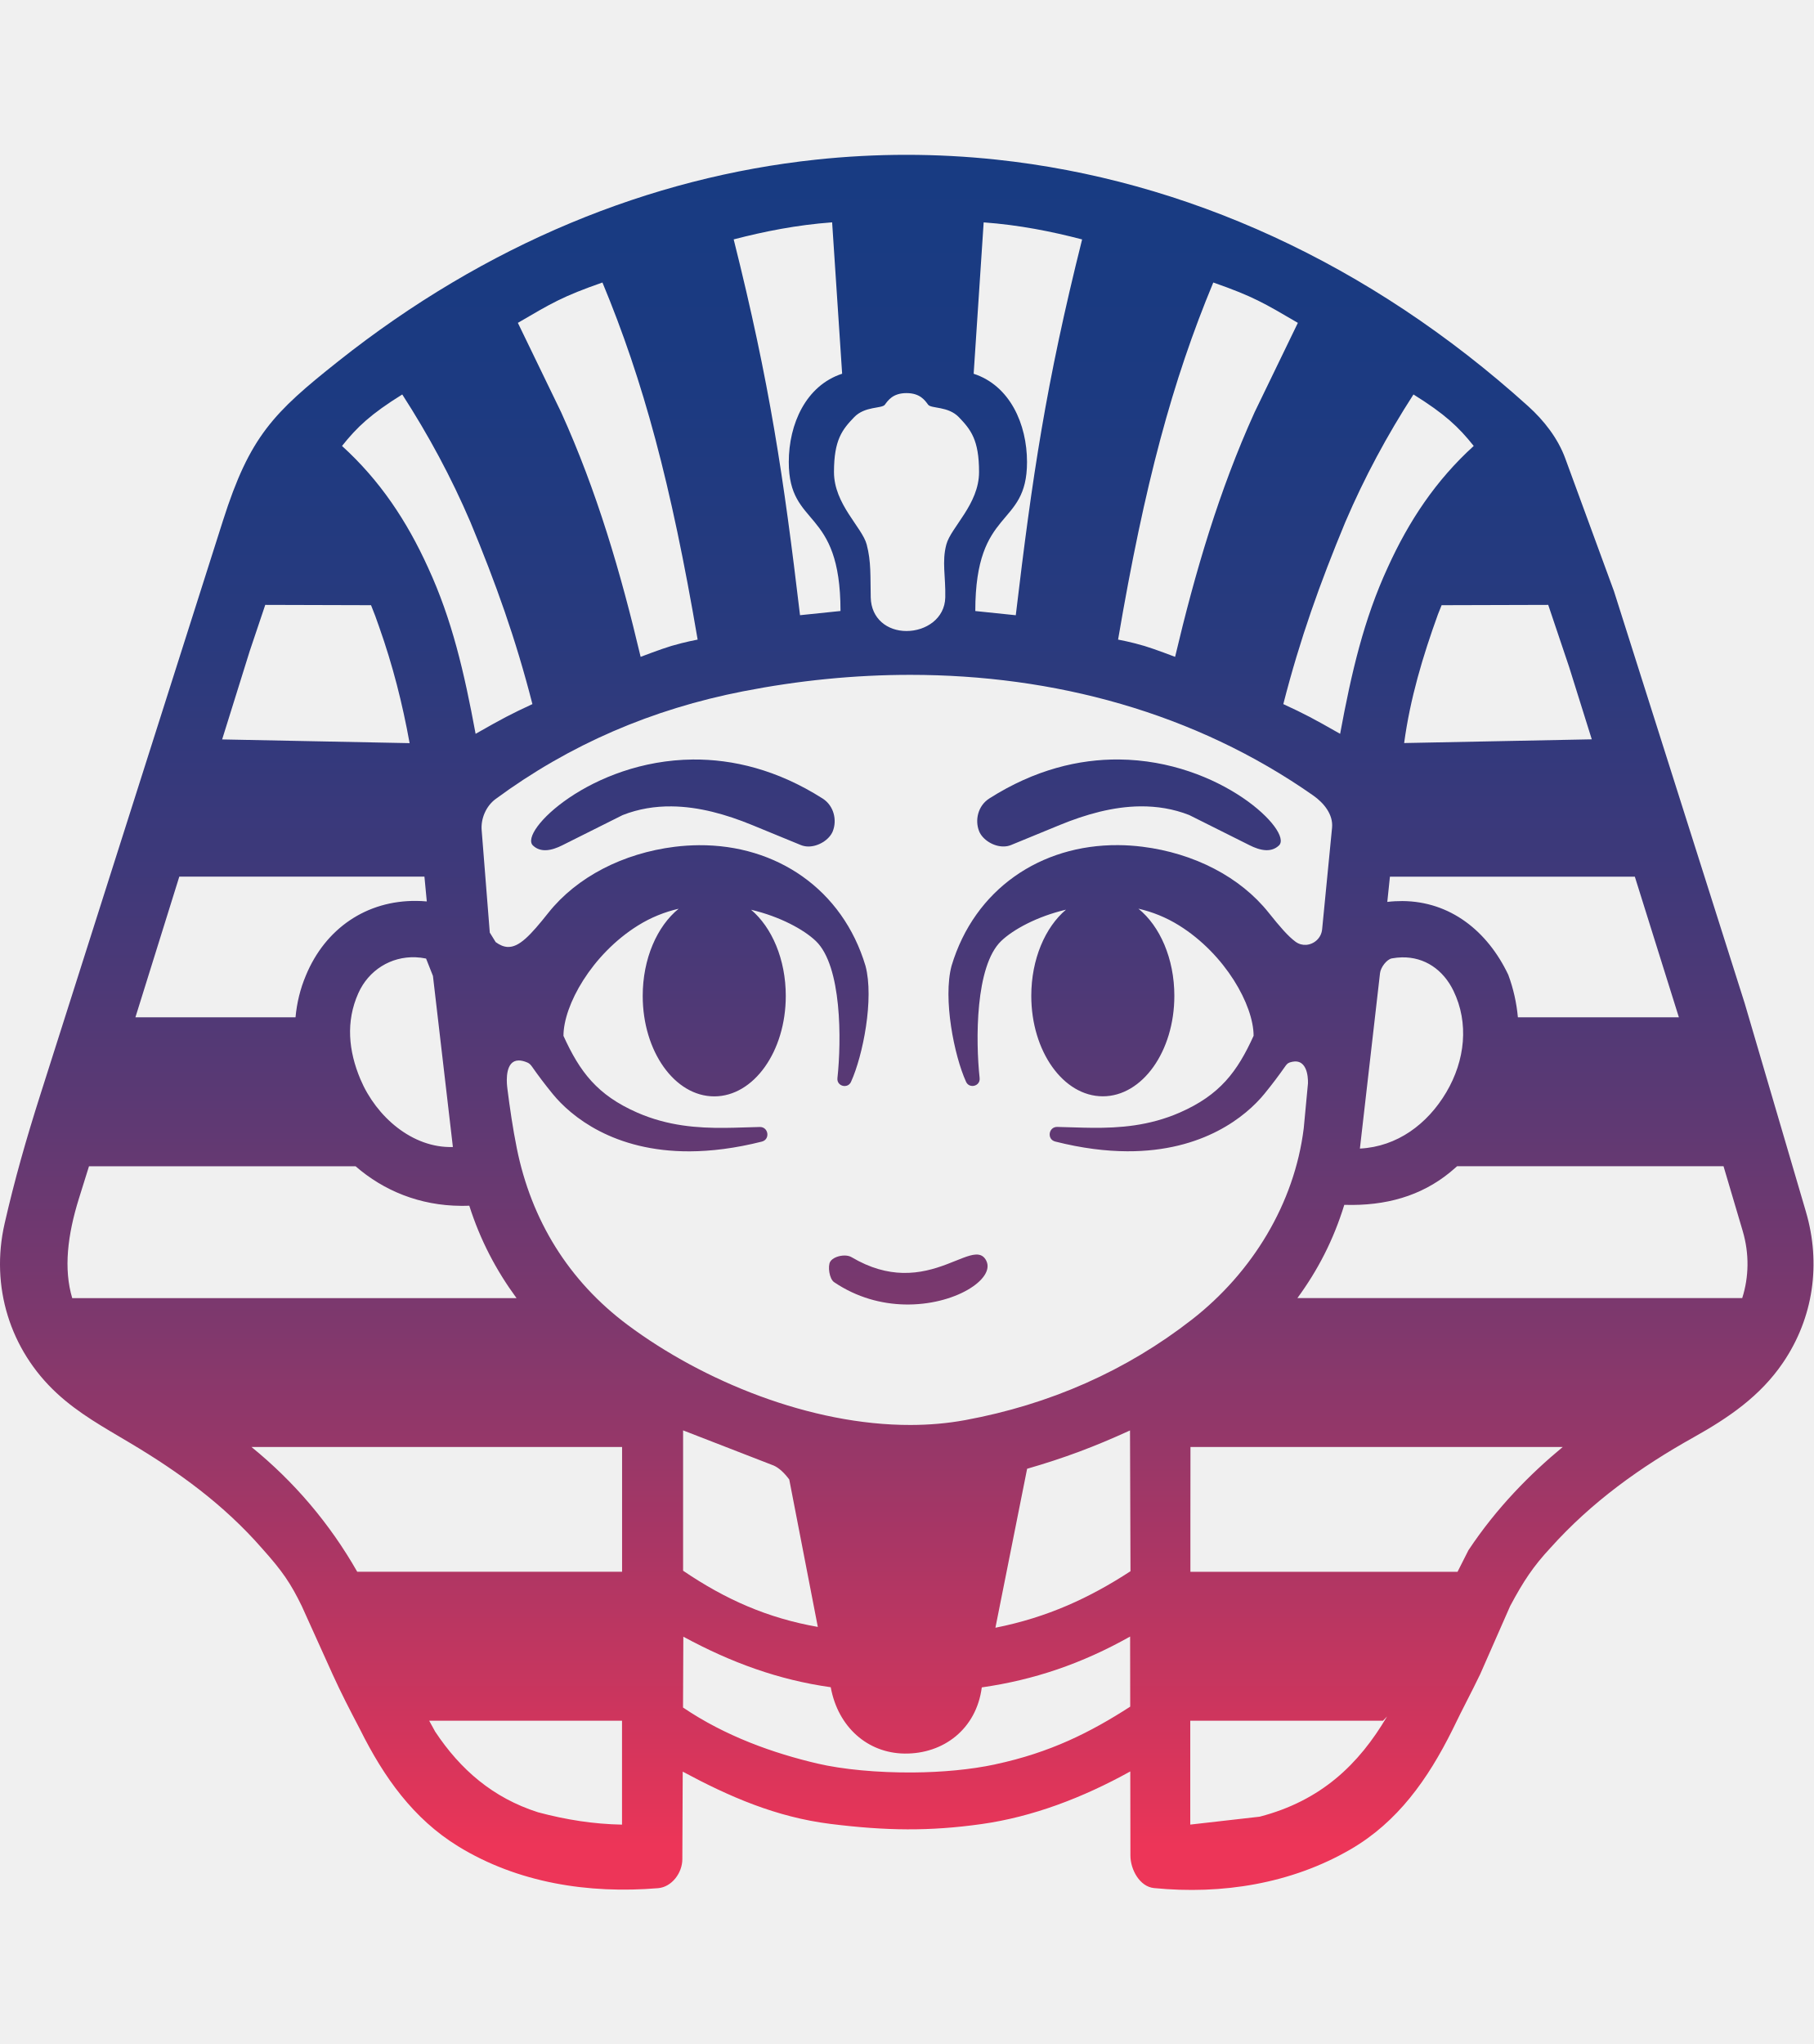
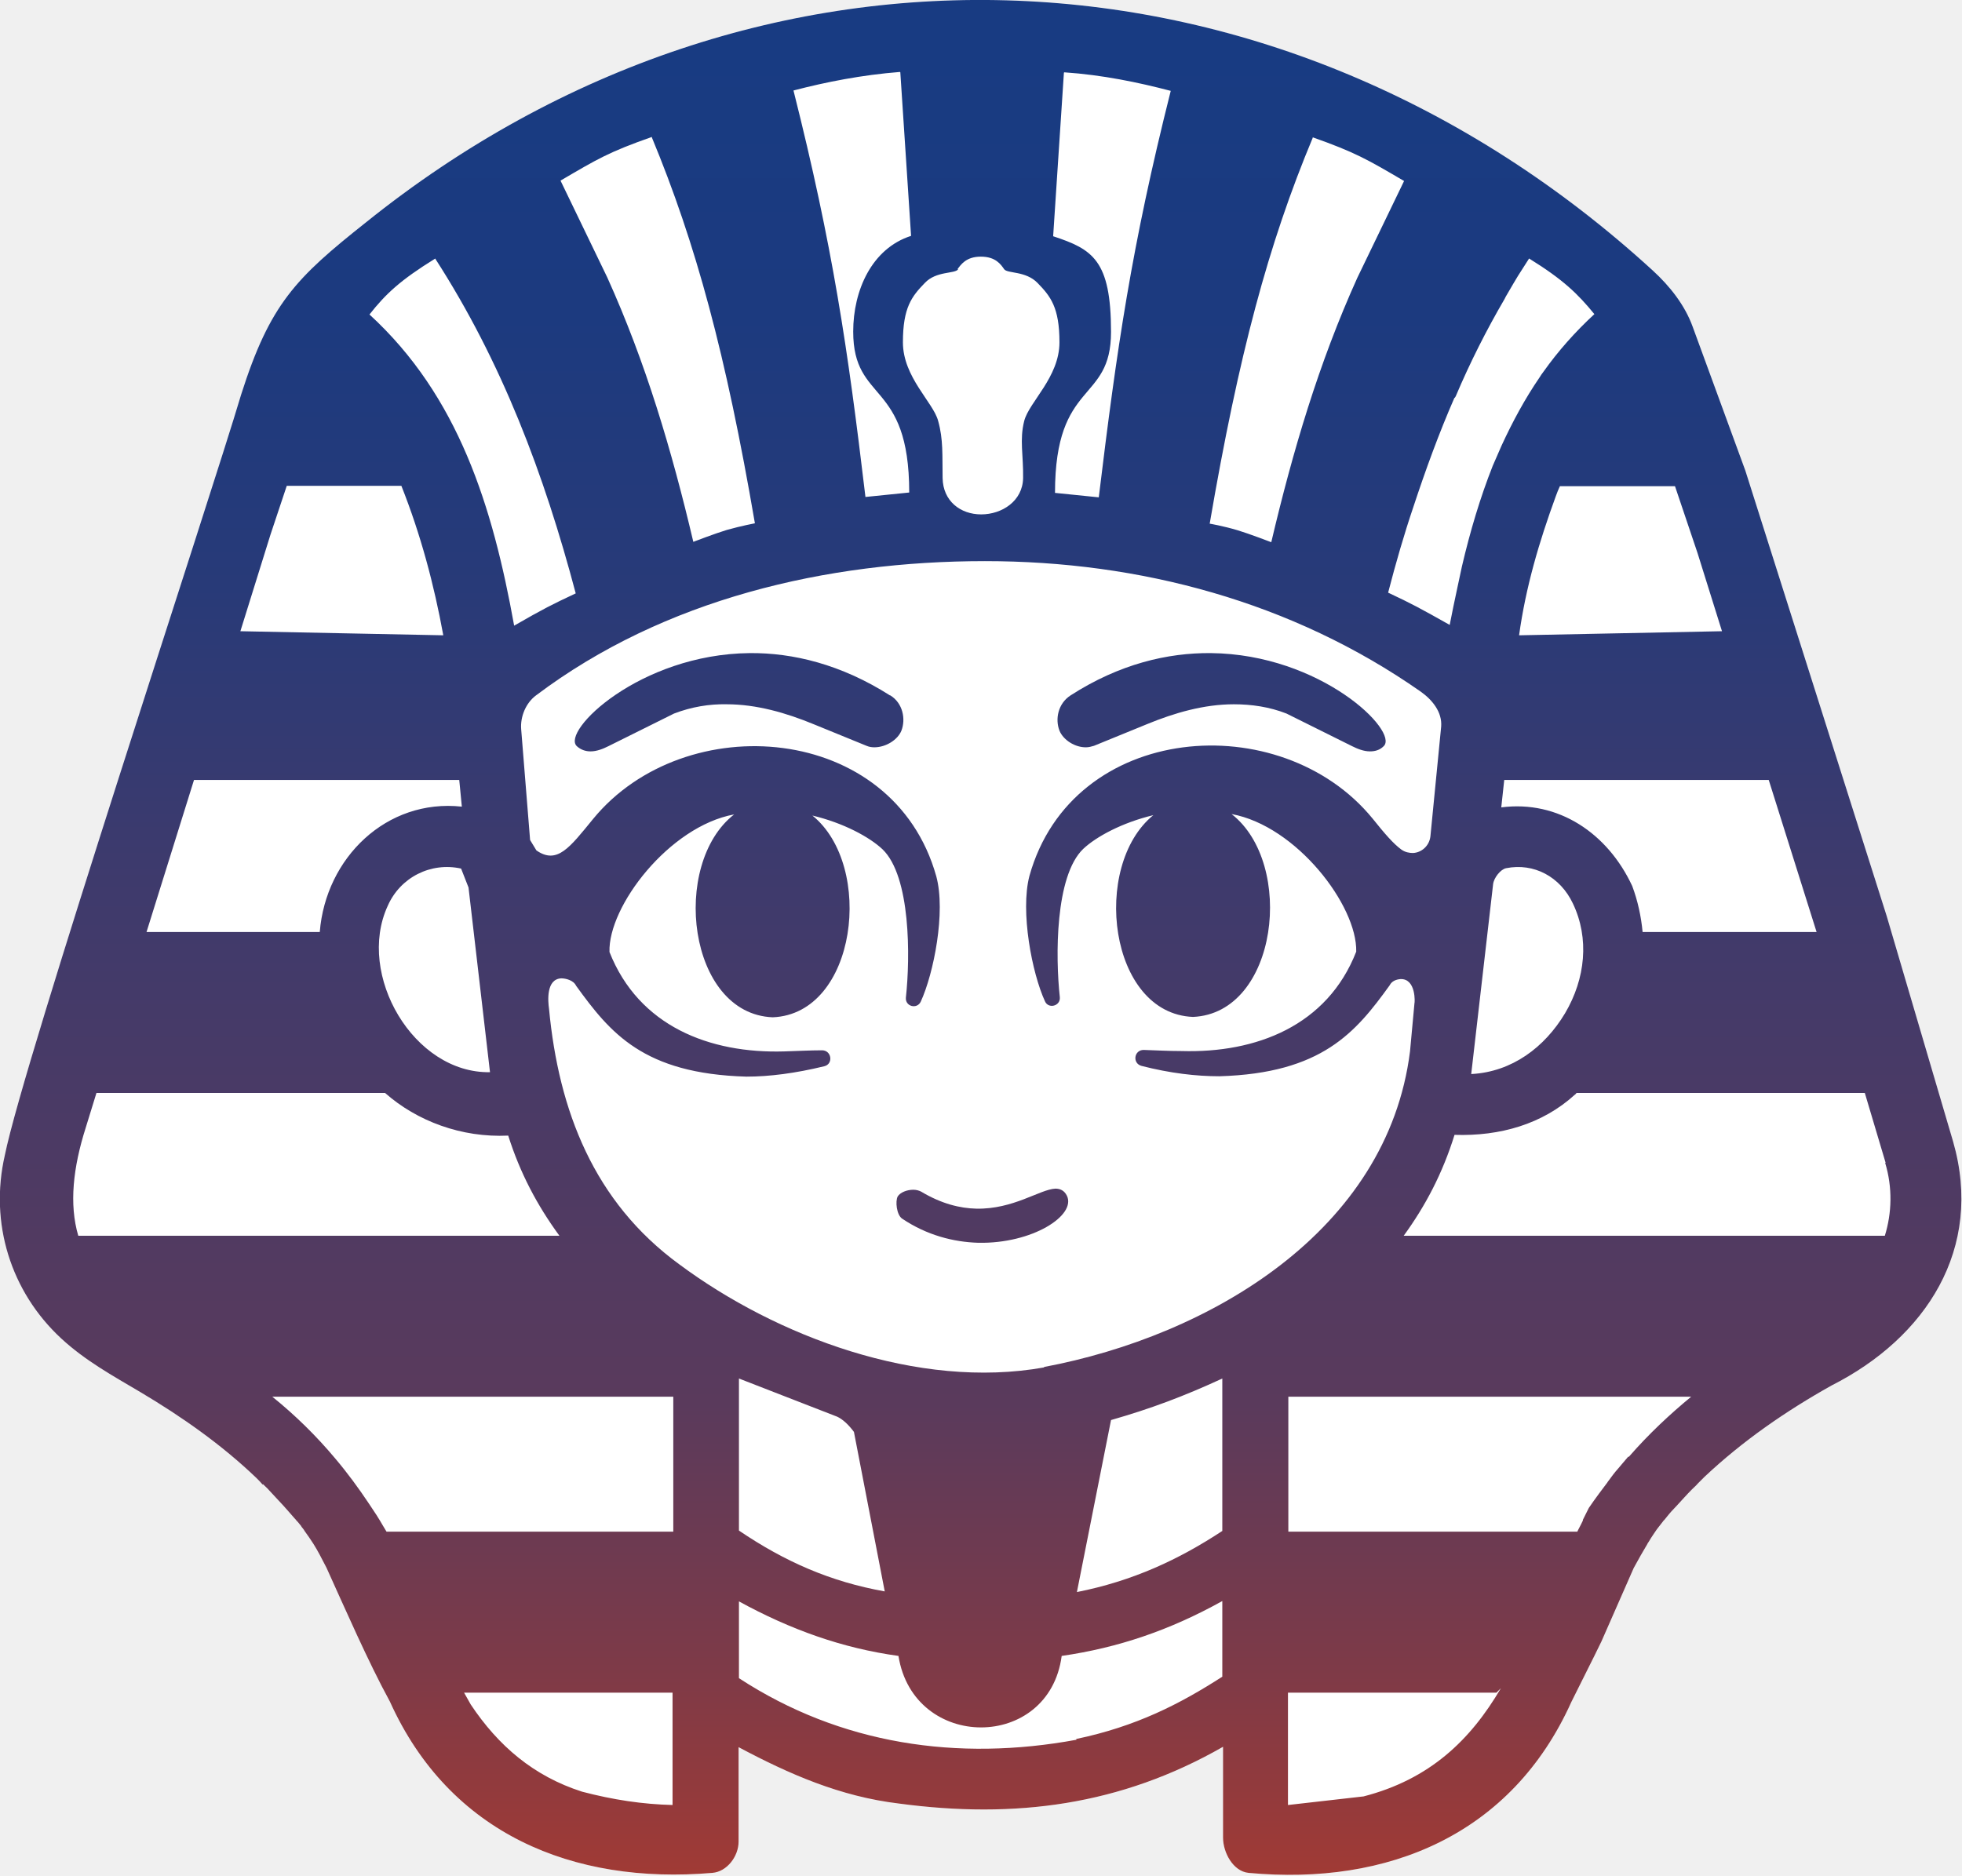
- <svg xmlns="http://www.w3.org/2000/svg" xmlns:xlink="http://www.w3.org/1999/xlink" id="a" data-name="Layer 3" viewBox="0 0 530.9 598.28">
+ <svg xmlns="http://www.w3.org/2000/svg" xmlns:xlink="http://www.w3.org/1999/xlink" id="Layer_2" version="1.1" viewBox="0 0 528.9 505.7">
  <defs>
    <style>
-       .f {
-         fill: url(#c);
+       .st0 {
+         fill: url(#linear-gradient2);
      }

-       .g {
-         fill: url(#d);
+       .st1 {
+         fill: #fff;
      }

-       .h {
-         fill: url(#e);
+       .st2 {
+         fill: url(#linear-gradient1);
      }

-       .i {
-         fill: url(#b);
+       .st3 {
+         fill: url(#linear-gradient3);
+       }
+ 
+       .st4 {
+         fill: url(#linear-gradient);
      }
    </style>
-     <linearGradient id="b" x1="199.91" y1="50.19" x2="199.91" y2="539.97" gradientUnits="userSpaceOnUse">
+     <linearGradient id="linear-gradient" x1="264.5" y1="11.3" x2="264.5" y2="745.8" gradientUnits="userSpaceOnUse">
      <stop offset="0" stop-color="#183b82" />
-       <stop offset=".13" stop-color="#1c3a81" />
-       <stop offset=".27" stop-color="#283a7e" />
-       <stop offset=".41" stop-color="#3d397a" />
-       <stop offset=".55" stop-color="#5a3974" />
-       <stop offset=".69" stop-color="#7f386d" />
-       <stop offset=".83" stop-color="#ad3664" />
-       <stop offset=".98" stop-color="#e33559" />
-       <stop offset="1" stop-color="#ed3558" />
+       <stop offset=".1" stop-color="#1c3a7f" />
+       <stop offset=".2" stop-color="#283a78" />
+       <stop offset=".3" stop-color="#3d3a6d" />
+       <stop offset=".5" stop-color="#5a3a5c" />
+       <stop offset=".6" stop-color="#7f3a47" />
+       <stop offset=".7" stop-color="#ad3a2e" />
+       <stop offset=".7" stop-color="#b33a2b" />
+       <stop offset="1" stop-color="#f3903f" />
    </linearGradient>
-     <linearGradient id="c" x1="265.9" y1="50.19" x2="265.9" y2="539.97" xlink:href="#b" />
-     <linearGradient id="d" x1="330.51" y1="50.19" x2="330.51" y2="539.97" xlink:href="#b" />
-     <linearGradient id="e" x1="265.45" y1="50.19" x2="265.45" y2="539.97" xlink:href="#b" />
+     <linearGradient id="linear-gradient1" x1="199.2" y1="11.3" x2="199.2" y2="745.8" xlink:href="#linear-gradient" />
+     <linearGradient id="linear-gradient2" x1="264.9" y1="11.3" x2="264.9" y2="745.8" xlink:href="#linear-gradient" />
+     <linearGradient id="linear-gradient3" x1="329.3" y1="11.3" x2="329.3" y2="745.8" xlink:href="#linear-gradient" />
  </defs>
-   <path class="i" d="M243.8,243.28c1.25-3.16.39-7.41-3.01-9.57-13.3-8.45-26.29-11.5-37.96-11.4-29.83.27-51.05,21.15-46.81,25.17,1.1,1.05,2.4,1.41,3.72,1.38,1.69-.04,3.42-.72,4.82-1.42l17.73-8.87c4.69-1.84,9.49-2.59,14.29-2.54,8,.07,16.02,2.35,23.58,5.45l14.26,5.86c.67.27,1.37.41,2.08.43,3.08.08,6.32-2.01,7.3-4.48Z" />
-   <path class="f" d="M288.76,369.07c-.71-1.45-1.77-1.94-3.16-1.86-4.18.25-11.38,5.62-21.37,5.37-4.44-.11-9.42-1.33-14.94-4.6-.57-.34-1.3-.49-2.07-.49-1.69,0-3.56.73-4.19,1.82-.75,1.3-.28,5.01,1.16,5.99,6.69,4.52,13.92,6.36,20.58,6.52,14.66.35,26.57-7.45,23.98-12.75Z" />
-   <path class="g" d="M286.62,243.28c.98,2.47,4.22,4.57,7.3,4.48.71-.02,1.42-.15,2.08-.43l14.26-5.86c7.56-3.1,15.58-5.38,23.58-5.45,4.8-.04,9.6.7,14.29,2.54l17.73,8.87c1.4.7,3.13,1.38,4.82,1.42,1.32.03,2.61-.33,3.72-1.38,4.23-4.02-16.99-24.9-46.81-25.17-11.67-.11-24.66,2.94-37.96,11.4-3.4,2.16-4.27,6.42-3.01,9.57Z" />
-   <path class="h" d="M528.67,354.68l-17.94-61.06-38.25-120.56-14.28-38.93c-2.13-5.79-6.14-10.99-10.83-15.22-46.55-42.03-100.5-66.31-155.69-72.19-17.52-1.87-35.17-1.87-52.75,0-48.6,5.17-96.64,24.69-139.94,59.05-18.96,15.05-25.86,21.94-33.71,46.59L11.77,320.54c-4.09,12.86-7.48,24.7-10.43,37.64-4.18,18.35,1.56,36.9,15.27,49.6,6.5,6.02,13.86,10.04,21.47,14.58,14.2,8.46,27.4,17.99,38.67,30.9,5.94,6.63,8.33,10.16,11.57,16.79l9.09,20.12c2.52,5.52,4.72,9.78,8.04,16.13,6.97,13.99,15.57,26.04,28.61,34.08,17.49,10.77,38.28,13.99,58.59,12.29,4.02-.34,7.09-4.47,7.1-8.47l.11-25.64c13.69,7.36,27.35,13.31,43.24,15.3,16.24,2.03,29.01,2.19,44.21.05,14.9-2.09,29.64-7.69,43.57-15.41l.04,24.63c0,4.03,2.68,9.09,6.91,9.51,19.88,1.97,40.23-1.28,57.56-11.35,13.74-7.99,22.59-20.46,29.79-34.95,3.37-6.98,5.37-10.56,8.15-16.34l8.75-19.9c3.93-7.38,6.82-11.67,11.74-16.97,12.13-13.54,26.43-23.75,41.97-32.43,10.25-5.73,19.52-12.05,26.17-21.85,8.9-13.1,11.18-28.94,6.71-44.16ZM478.58,256.59h0l12.9,41.18h-47.13c-.38-4.2-1.31-8.39-2.82-12.46-6.1-12.83-17.01-21.47-30.98-21.57-1.45-.01-2.92.07-4.43.25h0l.77-7.39h71.68ZM398.1,336.18l5.89-51.35c.19-1.68,1.96-4.03,3.47-4.31,1-.18,1.98-.28,2.93-.3,6.67-.14,12.11,3.62,15.1,9.79,4.56,9.4,3.44,20.34-2.11,29.72-5.49,9.27-14.33,15.9-25.28,16.46h0ZM453.23,177.05h0l6.11,18.15,6.64,21.2-54.93,1.09h0c1.76-13.02,5.43-25.33,9.9-37.68.35-.9.71-1.79,1.07-2.67l31.2-.09ZM413.78,115.46h0c9.19,5.72,13.19,9.49,17.64,15.07-11.08,10.07-18.97,21.91-25.19,35.61-6.98,15.15-10.58,30.6-13.92,48.65h0s0,0,0,0c-7.99-4.55-10.22-5.73-16.63-8.7,4.89-19.11,10.71-35.35,18.15-53.28,5.64-13.17,12.2-25.32,19.95-37.35ZM355.18,82.69h0c11.68,4.08,14.85,6.02,24.76,11.81l-12.67,26.17c-10.45,23.06-17.42,46.85-23.27,71.59h0s-6-2.3-9.02-3.2c-3.97-1.18-7.67-1.85-7.67-1.85,7.78-45.67,15.9-75.74,27.87-104.52ZM287.96,65.09h0c10.29.74,20,2.68,28.82,4.99-10.6,42.29-14.6,69.46-19.42,110h0l-11.85-1.23c0-30.77,15.14-24.07,15.14-43.6,0-11.14-5.02-22.4-15.62-25.85l2.93-44.3ZM259.05,118.44c.91-1.23,2.32-3.38,6.32-3.38h0c4,0,5.41,2.15,6.32,3.38.91,1.23,5.86.38,9.02,3.68,3.47,3.62,5.9,6.61,5.9,16.04s-8.24,16.17-9.58,21.23-.17,9.28-.31,15.49c-.14,6.21-5.73,9.82-11.35,9.82h0c-5.62,0-10.33-3.6-10.47-9.82s.15-10.43-1.18-15.49c-1.33-5.06-9.58-11.8-9.58-21.23s2.43-12.43,5.9-16.04c3.16-3.3,8.1-2.45,9.02-3.68ZM243.6,65.09h0l2.93,44.3c-10.6,3.46-15.62,14.71-15.62,25.85,0,19.53,15.14,12.82,15.14,43.6l-11.85,1.23h0c-4.82-40.54-8.82-67.71-19.42-110,8.82-2.3,18.52-4.24,28.82-4.99ZM176.36,82.69h0c11.97,28.79,20.09,58.85,27.87,104.52,0,0-3.69.68-7.67,1.85-3.02.9-9.02,3.2-9.02,3.2h0c-5.85-24.74-12.82-48.53-23.27-71.59l-12.67-26.17c9.91-5.79,13.08-7.73,24.76-11.81ZM117.76,115.46h0c7.75,12.04,14.31,24.18,19.95,37.35,7.44,17.93,13.26,34.16,18.15,53.28-6.4,2.98-8.64,4.15-16.63,8.7h0s0,0,0,0c-3.34-18.05-6.93-33.5-13.92-48.65-6.22-13.7-14.11-25.54-25.19-35.61,4.45-5.58,8.45-9.35,17.64-15.07ZM132.57,335.73c-11.77.38-22.42-8.8-27.06-19.83-3.5-8.31-4.31-16.9-.63-25.15,3.03-6.81,9.57-10.82,16.75-10.56,1.02.04,2.06.16,3.1.38l2.01,5.08,5.84,50.09h0ZM73.19,190.31l4.46-13.26h0l30.97.09c.84,2.07,1.64,4.18,2.37,6.35,3.98,11.24,6.82,22.41,8.92,34.03h0l-54.88-1.09,8.15-26.11ZM52.5,256.59h71.75l.69,7.26h0c-1-.09-1.98-.14-2.96-.15-14.63-.19-26.74,8.04-32.44,21.83-1.68,3.98-2.65,8.09-3.03,12.24h-46.87l12.85-41.18ZM21.14,379.95h0c-2.55-8.55-1.38-18.44,1.97-29.17l2.94-9.41h78.05c8.21,7.15,18.8,11.51,30.85,11.58.8,0,1.61,0,2.43-.04h0c3.22,10.09,7.84,18.88,13.83,27.05H21.14ZM182.07,534.07h0c-8.23-.16-16.19-1.38-24.59-3.62-13.19-4.23-22.68-12.45-30.08-23.59-.6-1.07-1.18-2.14-1.76-3.21h56.45v30.42ZM182.1,460.06h-77.52c-8.03-14.1-18.47-26.38-30.97-36.53h108.5v36.53ZM291.32,516.44c-7.3,1.56-15.69,2.29-23.9,2.36-10.56.09-20.82-.9-28.09-2.6-12.9-3.02-26.98-8-39.38-16.41l.09-20.73h0s0,0,0,0c14,7.59,27.89,12.65,43.15,14.79,2.14,11.73,10.86,19.29,21.61,19.42,11.34.14,21.01-7.12,22.61-19.37,15.24-2.18,29.24-6.91,43.42-14.88h0s0,0,0,0l.03,20.52c-11.6,7.47-23.33,13.43-39.54,16.89ZM199.96,418.67l26.57,10.31c1.54.69,3.11,2.17,4.52,4.08l8.36,43.14h0c-14.7-2.58-27.02-8.02-39.44-16.45v-41.08s0,0,0,0h0ZM291.4,476.44h0l9.28-46.53c10.86-3.14,19.64-6.42,30.12-11.22h0l.14,41.21c-11.92,7.77-24.29,13.51-39.54,16.54ZM282.53,415.67c-5.2.96-10.55,1.41-15.97,1.42-29.28.05-60.77-12.83-82.84-29.3-17.27-12.89-28.19-30.65-32.43-51.7-.3-1.47-.57-2.94-.83-4.4-.16-.92-.3-1.83-.45-2.74-.09-.55-.19-1.09-.27-1.64-.19-1.26-.38-2.52-.55-3.77-.03-.2-.06-.39-.09-.59-.2-1.45-.39-2.89-.57-4.33,0,0,0-.01,0-.02,0,0-.04-.23-.07-.6-.2-1.87-.47-7.54,3.35-7.6.71-.01,1.56.17,2.57.6.66.28,1.03.73,1.47,1.36,1.54,2.2,3.57,4.94,5.98,7.88,5.3,6.47,17.8,16.85,40.1,16.76,6.24-.03,13.25-.87,21.09-2.85,2.5-.63,1.98-4.33-.6-4.28-3.2.06-6.63.23-10.23.26-7.92.07-16.66-.54-25.62-4.46-11.77-5.15-16.85-11.98-21.62-22.47,0-8.94,8.24-23.82,21.79-32.29,3.86-2.41,7.89-3.99,11.93-4.92h0c-6.28,5.08-10.52,14.59-10.52,25.51,0,16.24,9.38,29.41,20.94,29.41s20.94-13.17,20.94-29.41c0-10.71-4.07-20.07-10.16-25.22h0c8.46,1.99,15.46,5.81,18.96,9.16,7.63,7.3,7.51,29.16,6.32,40.14-.16,1.47,1.05,2.36,2.22,2.3.7-.04,1.39-.42,1.76-1.23,3.49-7.66,6.79-24.34,4.24-33.93-6.72-22.45-26.08-35.48-48.76-35.33-2.35.02-4.73.17-7.13.47-15.03,1.88-28.59,8.79-36.97,19.34-5.27,6.63-8.56,10.14-11.93,9.97-1.12-.06-2.26-.52-3.48-1.42l-1.31-2.12-.41-.66-2.37-29.88c-.32-3.49,1.32-7.18,4.04-9.19,21.72-16.02,45.91-26.36,72.48-31.55,16.2-3.17,32.65-4.83,49.02-4.82,41.84.02,83.09,10.91,117.91,35.33,3.08,2.16,5.86,5.54,5.49,9.41l-2.91,29.75s0,0,0,0c-.25,2.59-2.39,4.39-4.69,4.54-1.05.07-2.13-.21-3.09-.91-2.19-1.6-4.65-4.47-7.84-8.47-8.38-10.55-21.95-17.46-36.97-19.34-2.41-.3-4.79-.46-7.13-.47-22.68-.15-42.03,12.88-48.76,35.33-2.56,9.59.75,26.27,4.24,33.93.37.81,1.05,1.19,1.76,1.23,1.17.06,2.38-.83,2.22-2.3-1.19-10.97-1.31-32.83,6.32-40.14,3.5-3.35,10.49-7.17,18.96-9.16h0c-6.09,5.14-10.16,14.51-10.16,25.22,0,16.24,9.38,29.41,20.94,29.41s20.94-13.17,20.94-29.41c0-10.91-4.24-20.43-10.52-25.51h0c4.04.93,8.07,2.51,11.93,4.92,13.56,8.47,21.79,23.35,21.79,32.29-4.76,10.49-9.85,17.32-21.62,22.47-8.96,3.92-17.7,4.53-25.62,4.46-3.6-.03-7.03-.2-10.23-.26-2.58-.05-3.1,3.65-.6,4.28,7.83,1.98,14.84,2.83,21.09,2.85,22.29.09,34.79-10.29,40.1-16.76,2.4-2.93,4.43-5.67,5.98-7.88.44-.63.8-1.14,1.47-1.36.55-.18,1.04-.27,1.48-.29,4.27-.19,3.86,6.47,3.86,6.49h0s-1.23,13.06-1.23,13.06c-2.73,22.08-15.09,42.21-32.62,55.91-19.33,15.1-41.75,24.96-66.5,29.52ZM368.81,531.74l-20.29,2.31h0s-.08,0-.08,0h0v-30.4h56.43l1.18-1.24s0,0,0,0h0c-8.24,14.01-19.32,24.66-37.24,29.32ZM429.9,453.7l-3.22,6.37h-78.2v-16.63s.02-19.9.02-19.9h108.97c-9.59,7.95-19.31,17.75-27.56,30.16ZM510.02,379.95h-130.22c5.96-8.12,10.55-16.96,13.73-27.29h0c.8.02,1.59.03,2.38.03,11.77-.07,21.85-3.45,30.13-10.88.17-.15.34-.3.51-.45h78l5.6,18.91c1.98,6.68,1.84,13.52-.13,19.68Z" />
+   <path class="st1" d="M70.9,400.2c.6.6,1.2,1.1,1.7,1.7,1.3,1.4,2.6,2.8,3.9,4.2,1.1,1.2,2,2.3,2.9,3.3,0,0,.1.1.2.2.2.3.5.6.7.8.3.4.6.7.9,1.1,0,0,0,.1.1.2.3.4.6.7.8,1.1,0,0,0,0,0,0,.9,1.2,1.6,2.3,2.4,3.5,0,0,0,0,0,0,0,0,0,0,0,0,1.2,1.9,2.2,3.9,3.5,6.4,4.9,10.8,11.3,25.5,17.1,36.1,16.1,35.7,49.4,49.4,86.9,46.2,4-.3,7.1-4.5,7.1-8.4v-25.5c13.7,7.3,27.4,13.3,43.2,15.2,31.3,4.2,59.8.5,87.4-15.3v24.5c0,4,2.7,9.1,6.9,9.5,37.6,3.5,70.9-10.3,87-46.1,3.4-6.9,5.3-10.5,8.1-16.3l8.7-19.8c1.3-2.4,2.5-4.5,3.7-6.5,0,0,0,0,0,0,0,0,0-.1.1-.2,0,0,.1-.2.2-.3.4-.7.8-1.3,1.2-1.9,0,0,0,0,0,0,.5-.7.9-1.4,1.4-2,0,0,0,0,0,0,.5-.6.9-1.2,1.4-1.8,0,0,.1-.2.2-.2.4-.5.9-1.1,1.3-1.6.2-.2.4-.5.6-.7.5-.5,1-1.1,1.5-1.6,1.4-1.5,2.7-3,4.1-4.4.5-.5,1.1-1,1.6-1.6.6-.6,1.2-1.2,1.8-1.8,0,0,0,0,0,0,10.3-9.7,21.9-17.7,34.2-24.6,25.5-12.9,41.1-36.9,32.8-65.8l-17.9-60.8-38.1-120.1-14.2-38.8c-2.1-5.8-6.1-10.9-10.8-15.2C345.4-18.7,204.4-25.1,98.6,60c-18.9,15-25.8,21.9-33.6,46.4C56.7,134.4,6.4,286.1,1.3,311.5c-4.2,18.3,1.6,36.8,15.2,49.4,6.5,6,13.8,10,21.4,14.5,11.1,6.6,21.8,14.1,31.2,23.1,0,0,0,0,0,0,.6.6,1.2,1.2,1.7,1.8Z" />
+   <path class="st4" d="M70.9,400.2c.6.6,1.2,1.1,1.7,1.7,1.3,1.4,2.6,2.8,3.9,4.2,1.1,1.2,2,2.3,2.9,3.3,0,0,.1.1.2.2.2.3.5.6.7.8.3.4.6.7.9,1.1,0,0,0,.1.1.2.3.4.6.7.8,1.1,0,0,0,0,0,0,.9,1.2,1.6,2.3,2.4,3.5,0,0,0,0,0,0,0,0,0,0,0,0,1.2,1.9,2.2,3.9,3.5,6.4,4.9,10.8,11.3,25.5,17.1,36.1,16.1,35.7,49.4,49.4,86.9,46.2,4-.3,7.1-4.5,7.1-8.4v-25.5c13.7,7.3,27.4,13.3,43.2,15.2,31.3,4.2,59.8.5,87.4-15.3v24.5c0,4,2.7,9.1,6.9,9.5,37.6,3.5,70.9-10.3,87-46.1,3.4-6.9,5.3-10.5,8.1-16.3l8.7-19.8c1.3-2.4,2.5-4.5,3.7-6.5,0,0,0,0,0,0,0,0,0-.1.1-.2,0,0,.1-.2.2-.3.4-.7.8-1.3,1.2-1.9,0,0,0,0,0,0,.5-.7.9-1.4,1.4-2,0,0,0,0,0,0,.5-.6.9-1.2,1.4-1.8,0,0,.1-.2.2-.2.4-.5.9-1.1,1.3-1.6.2-.2.4-.5.6-.7.5-.5,1-1.1,1.5-1.6,1.4-1.5,2.7-3,4.1-4.4.5-.5,1.1-1,1.6-1.6.6-.6,1.2-1.2,1.8-1.8,0,0,0,0,0,0,10.3-9.7,21.9-17.7,34.2-24.6,25.5-12.9,41.1-36.9,32.8-65.8l-17.9-60.8-38.1-120.1-14.2-38.8c-2.1-5.8-6.1-10.9-10.8-15.2C345.4-18.7,204.4-25.1,98.6,60c-18.9,15-25.8,21.9-33.6,46.4C56.7,134.4,6.4,286.1,1.3,311.5c-4.2,18.3,1.6,36.8,15.2,49.4,6.5,6,13.8,10,21.4,14.5,11.1,6.6,21.8,14.1,31.2,23.1,0,0,0,0,0,0,.6.6,1.2,1.2,1.7,1.8ZM181.4,486.7h0c-8.2-.2-16.1-1.4-24.5-3.6-13.1-4.2-22.6-12.4-30-23.5-.6-1.1-1.2-2.1-1.8-3.2h56.2v30.3ZM181.4,413h-77.2c-.3-.5-.6-1-.9-1.5,0,0,0,0,0,0-1.2-2.1-2.5-4.1-3.8-6-2.8-4.2-5.8-8.3-9.1-12.2,0,0,0,0,0,0-5.1-6.1-10.8-11.7-17-16.7h108.1v36.4ZM290.2,469.1c-32,5.9-63.6,1.3-91-16.6v-20.7h0c13.9,7.6,27.8,12.6,43,14.7,4.1,25.7,40.6,25.7,44,0,15.2-2.2,29.1-6.9,43.3-14.8h0s0,0,0,0v20.4c-11.5,7.4-23.2,13.4-39.4,16.8ZM199.2,371.7h0l26.5,10.3c1.5.7,3.1,2.2,4.5,4.1l8.3,43c-14.6-2.6-26.9-8-39.3-16.4v-40.9ZM290.3,429.3l9.2-46.4c10.8-3.1,19.6-6.4,30-11.2v41.1c-11.7,7.7-24.1,13.5-39.3,16.5ZM281.5,368.7c-34,6.1-72.3-8.4-98.4-27.8-23-16.8-32.5-41.4-35.1-68.9,0,0,0,0,0,0-.3-2.1-.8-8,3.3-8.2,1.2,0,3.3.5,4,2,9.2,12.7,18.1,23.7,45.9,24.5,6.2,0,13.2-.9,21-2.8,2.5-.6,2-4.3-.6-4.3-3.2,0-6.6.2-10.2.3-20.1.6-39.2-6.8-47.1-26.8-.4-12.3,16.1-33.9,33.6-37.1h0c-17.2,13.4-12.5,53.8,10.4,54.7,22.7-.9,27.5-40.8,10.7-54.4h0c8.4,2,15.4,5.8,18.9,9.1,7.6,7.3,7.5,29.1,6.3,40-.2,2.4,3,3.2,4,1.1,3.5-7.6,6.8-24.2,4.2-33.8-11.6-41.5-67.8-45.6-92.5-15.5-6.3,7.7-9.7,12.4-15.3,8.5-.3-.5-1.4-2.3-1.7-2.8l-2.4-29.8c-.3-3.5,1.3-7.2,4-9.2,34.5-26,78.3-36.2,121-36.2,41.7,0,82.8,10.9,117.5,35.2,3.1,2.2,5.8,5.5,5.5,9.4l-2.9,29.6s0,0,0,0c-.3,2.6-2.4,4.4-4.7,4.5-1,0-2.1-.2-3.1-.9-2.2-1.6-4.6-4.4-7.8-8.4-24.7-30.2-80.9-26.1-92.5,15.5-2.5,9.6.7,26.2,4.2,33.8.9,2.1,4.2,1.3,4-1.1-1.2-10.9-1.3-32.7,6.3-40,3.5-3.3,10.5-7.1,18.9-9.1h0c-16.8,13.7-12,53.5,10.7,54.4,22.9-1,27.6-41.3,10.4-54.7h0c17.5,3.2,33.9,24.7,33.6,37.1-7.8,20-27,27.4-47.1,26.8-3.6,0-7-.2-10.2-.3-2.6,0-3.1,3.6-.6,4.3,7.8,2,14.8,2.8,21,2.8,27.7-.8,36.8-11.9,45.9-24.5.6-1.2,1.8-1.6,2.9-1.7,4.3-.2,3.9,6.5,3.8,6.5h0s-1.2,13-1.2,13c-6.1,48.5-54,76.7-98.7,85.1ZM367.4,484.4l-20.2,2.3h0s0,0,0,0h0v-30.3h56.2l1.2-1.2s0,0,0,0h0c-8.2,14-19.2,24.6-37.1,29.2ZM438.9,392.8s0,0,0,0c-.9,1.1-1.9,2.2-2.8,3.3,0,0,0,0,0,0-.9,1-1.7,2.1-2.5,3.2-.2.2-.3.5-.5.7-.7.9-1.4,1.9-2.1,2.8-.9,1.2-1.8,2.5-2.7,3.8l-1.6,3.2c0,0,0,.1,0,.2l-.8,1.5.8-1.5c-.6,1.3-1.3,2.5-1.5,3h-77.9c0-8.9,0-27.4,0-36.4h108.6c-5.7,4.7-11.4,10-16.8,16.2ZM508.2,313.6c2,6.6,1.8,13.5-.1,19.6h-129.7c5.9-8.1,10.5-16.9,13.7-27.2,12.3.4,23.7-2.9,32.4-10.8.2-.1.3-.3.5-.5h77.7l5.6,18.8ZM396.6,289.6l5.9-51.2c.2-1.7,2-4,3.5-4.3,7.5-1.5,14.6,2.3,18,9.5,4.5,9.4,3.4,20.3-2.1,29.6-5.5,9.2-14.3,15.8-25.2,16.4h0ZM476.8,210.3h0l12.9,41h-46.9c-.4-4.2-1.3-8.4-2.8-12.4-6.6-14.2-19.9-23.2-35.3-21.2h0l.8-7.4h71.4ZM451.5,131h0l6.1,18.1,6.6,21.1-54.7,1.1h0c1.8-13,5.4-25.2,9.9-37.5.3-.9.7-1.8,1.1-2.7h31.1ZM392.2,107.3c0-.1.1-.3.2-.4,3.9-9.2,8.3-17.9,13.2-26.3.1-.2.2-.4.3-.6.7-1.2,1.4-2.4,2.1-3.6.4-.7.8-1.3,1.2-2,1-1.6,2-3.1,3-4.7h0c9.2,5.7,13.1,9.5,17.6,15-5.2,4.8-9.8,10-13.7,15.5,0,0,0,0,0,0-.4.5-.8,1.1-1.1,1.6-3.9,5.7-7.2,11.8-10.2,18.3-.8,1.8-1.6,3.7-2.4,5.5-3.4,8.6-6.1,17.7-8.3,27.1-.4,1.9-.8,3.7-1.2,5.6-.4,1.7-.7,3.5-1.1,5.2-.3,1.7-.7,3.3-1,5h0c-8-4.5-10.2-5.7-16.6-8.7,2.1-8.1,4.3-15.7,6.8-23.1,3.3-10,6.9-19.9,11.1-29.5ZM353.8,37c11.6,4.1,14.8,6,24.7,11.8l-12.6,26.1c-10.4,23-17.4,46.7-23.2,71.3h0s-6-2.3-9-3.2c-4-1.2-7.6-1.8-7.6-1.8,7.8-45.5,15.8-75.4,27.8-104.1ZM286.9,19.5h0c10.3.7,19.9,2.7,28.7,5-10.6,42.1-14.5,69.2-19.4,109.6h0l-11.8-1.2c0-30.7,15.1-24,15.1-43.4s-5-22.3-15.6-25.8l2.9-44.1ZM258.1,72.6c.9-1.2,2.3-3.4,6.3-3.4s5.4,2.1,6.3,3.4c.9,1.2,5.8.4,9,3.7,3.5,3.6,5.9,6.6,5.9,16s-8.2,16.1-9.5,21.2-.2,9.2-.3,15.4c-.1,6.2-5.7,9.8-11.3,9.8s-10.3-3.6-10.4-9.8c-.1-6.2.2-10.4-1.2-15.4-1.3-5-9.5-11.8-9.5-21.2s2.4-12.4,5.9-16c3.1-3.3,8.1-2.4,9-3.7ZM242.7,19.5h0l2.9,44.1c-10.6,3.4-15.6,14.7-15.6,25.8,0,19.5,15.1,12.8,15.1,43.4l-11.8,1.2h0c-4.8-40.4-8.8-67.5-19.4-109.6,8.8-2.3,18.5-4.2,28.7-5ZM175.7,37h0c11.9,28.7,20,58.6,27.8,104.1,0,0-3.7.7-7.6,1.8-3,.9-9,3.2-9,3.2h0c-5.8-24.6-12.8-48.3-23.2-71.3l-12.6-26.1c9.9-5.8,13-7.7,24.7-11.8ZM117.3,69.7h0c18,27.9,29.4,58.2,37.9,90.3-6.4,3-8.6,4.1-16.6,8.7-5.8-32.2-15-61.9-39-83.9,4.4-5.6,8.4-9.3,17.6-15ZM132.1,289.1h0c-20.6.4-36.1-26.3-27.6-44.8,3.4-7.8,11.7-11.9,19.8-10.1l2,5.1,5.8,49.9ZM72.9,144.2l4.4-13.2h30.9c5.2,13.1,8.8,26.6,11.3,40.3h0l-54.7-1.1,8.1-26ZM52.3,210.3h71.5l.7,7.2c-20.3-2.2-36.7,13.8-38.3,33.8h-46.7l12.8-41ZM21.1,333.2h0c-2.5-8.5-1.4-18.4,2-29.1l2.9-9.4h77.8c8.6,7.6,20.6,12.1,33.2,11.5,3.2,10.1,7.8,18.8,13.8,27H21.1Z" />
+   <path class="st2" d="M239.9,187.5c-13.2-8.4-26.2-11.5-37.8-11.4-29.7.3-50.9,21.1-46.6,25.1,1.1,1,2.4,1.4,3.7,1.4,1.7,0,3.4-.7,4.8-1.4l17.7-8.8c4.7-1.8,9.5-2.6,14.2-2.5,8,0,16,2.3,23.5,5.4l14.2,5.8c.7.3,1.4.4,2.1.4,3.1,0,6.3-2,7.3-4.5,1.2-3.1.4-7.4-3-9.5Z" />
+   <path class="st0" d="M284.5,320.5c-4.2.2-11.3,5.6-21.3,5.4-4.4-.1-9.4-1.3-14.9-4.6-.6-.3-1.3-.5-2.1-.5-1.7,0-3.5.7-4.2,1.8-.7,1.3-.3,5,1.2,6,6.7,4.5,13.9,6.3,20.5,6.5,14.6.3,26.5-7.4,23.9-12.7-.7-1.4-1.8-1.9-3.1-1.9Z" />
+   <path class="st3" d="M292.8,201.5c.7,0,1.4-.2,2.1-.4l14.2-5.8c7.5-3.1,15.5-5.4,23.5-5.4,4.8,0,9.6.7,14.2,2.5l17.7,8.8c1.4.7,3.1,1.4,4.8,1.4,1.3,0,2.6-.3,3.7-1.4,4.2-4-16.9-24.8-46.6-25.1-11.6-.1-24.6,2.9-37.8,11.4-3.4,2.2-4.2,6.4-3,9.5,1,2.5,4.2,4.6,7.3,4.5Z" />
</svg>
